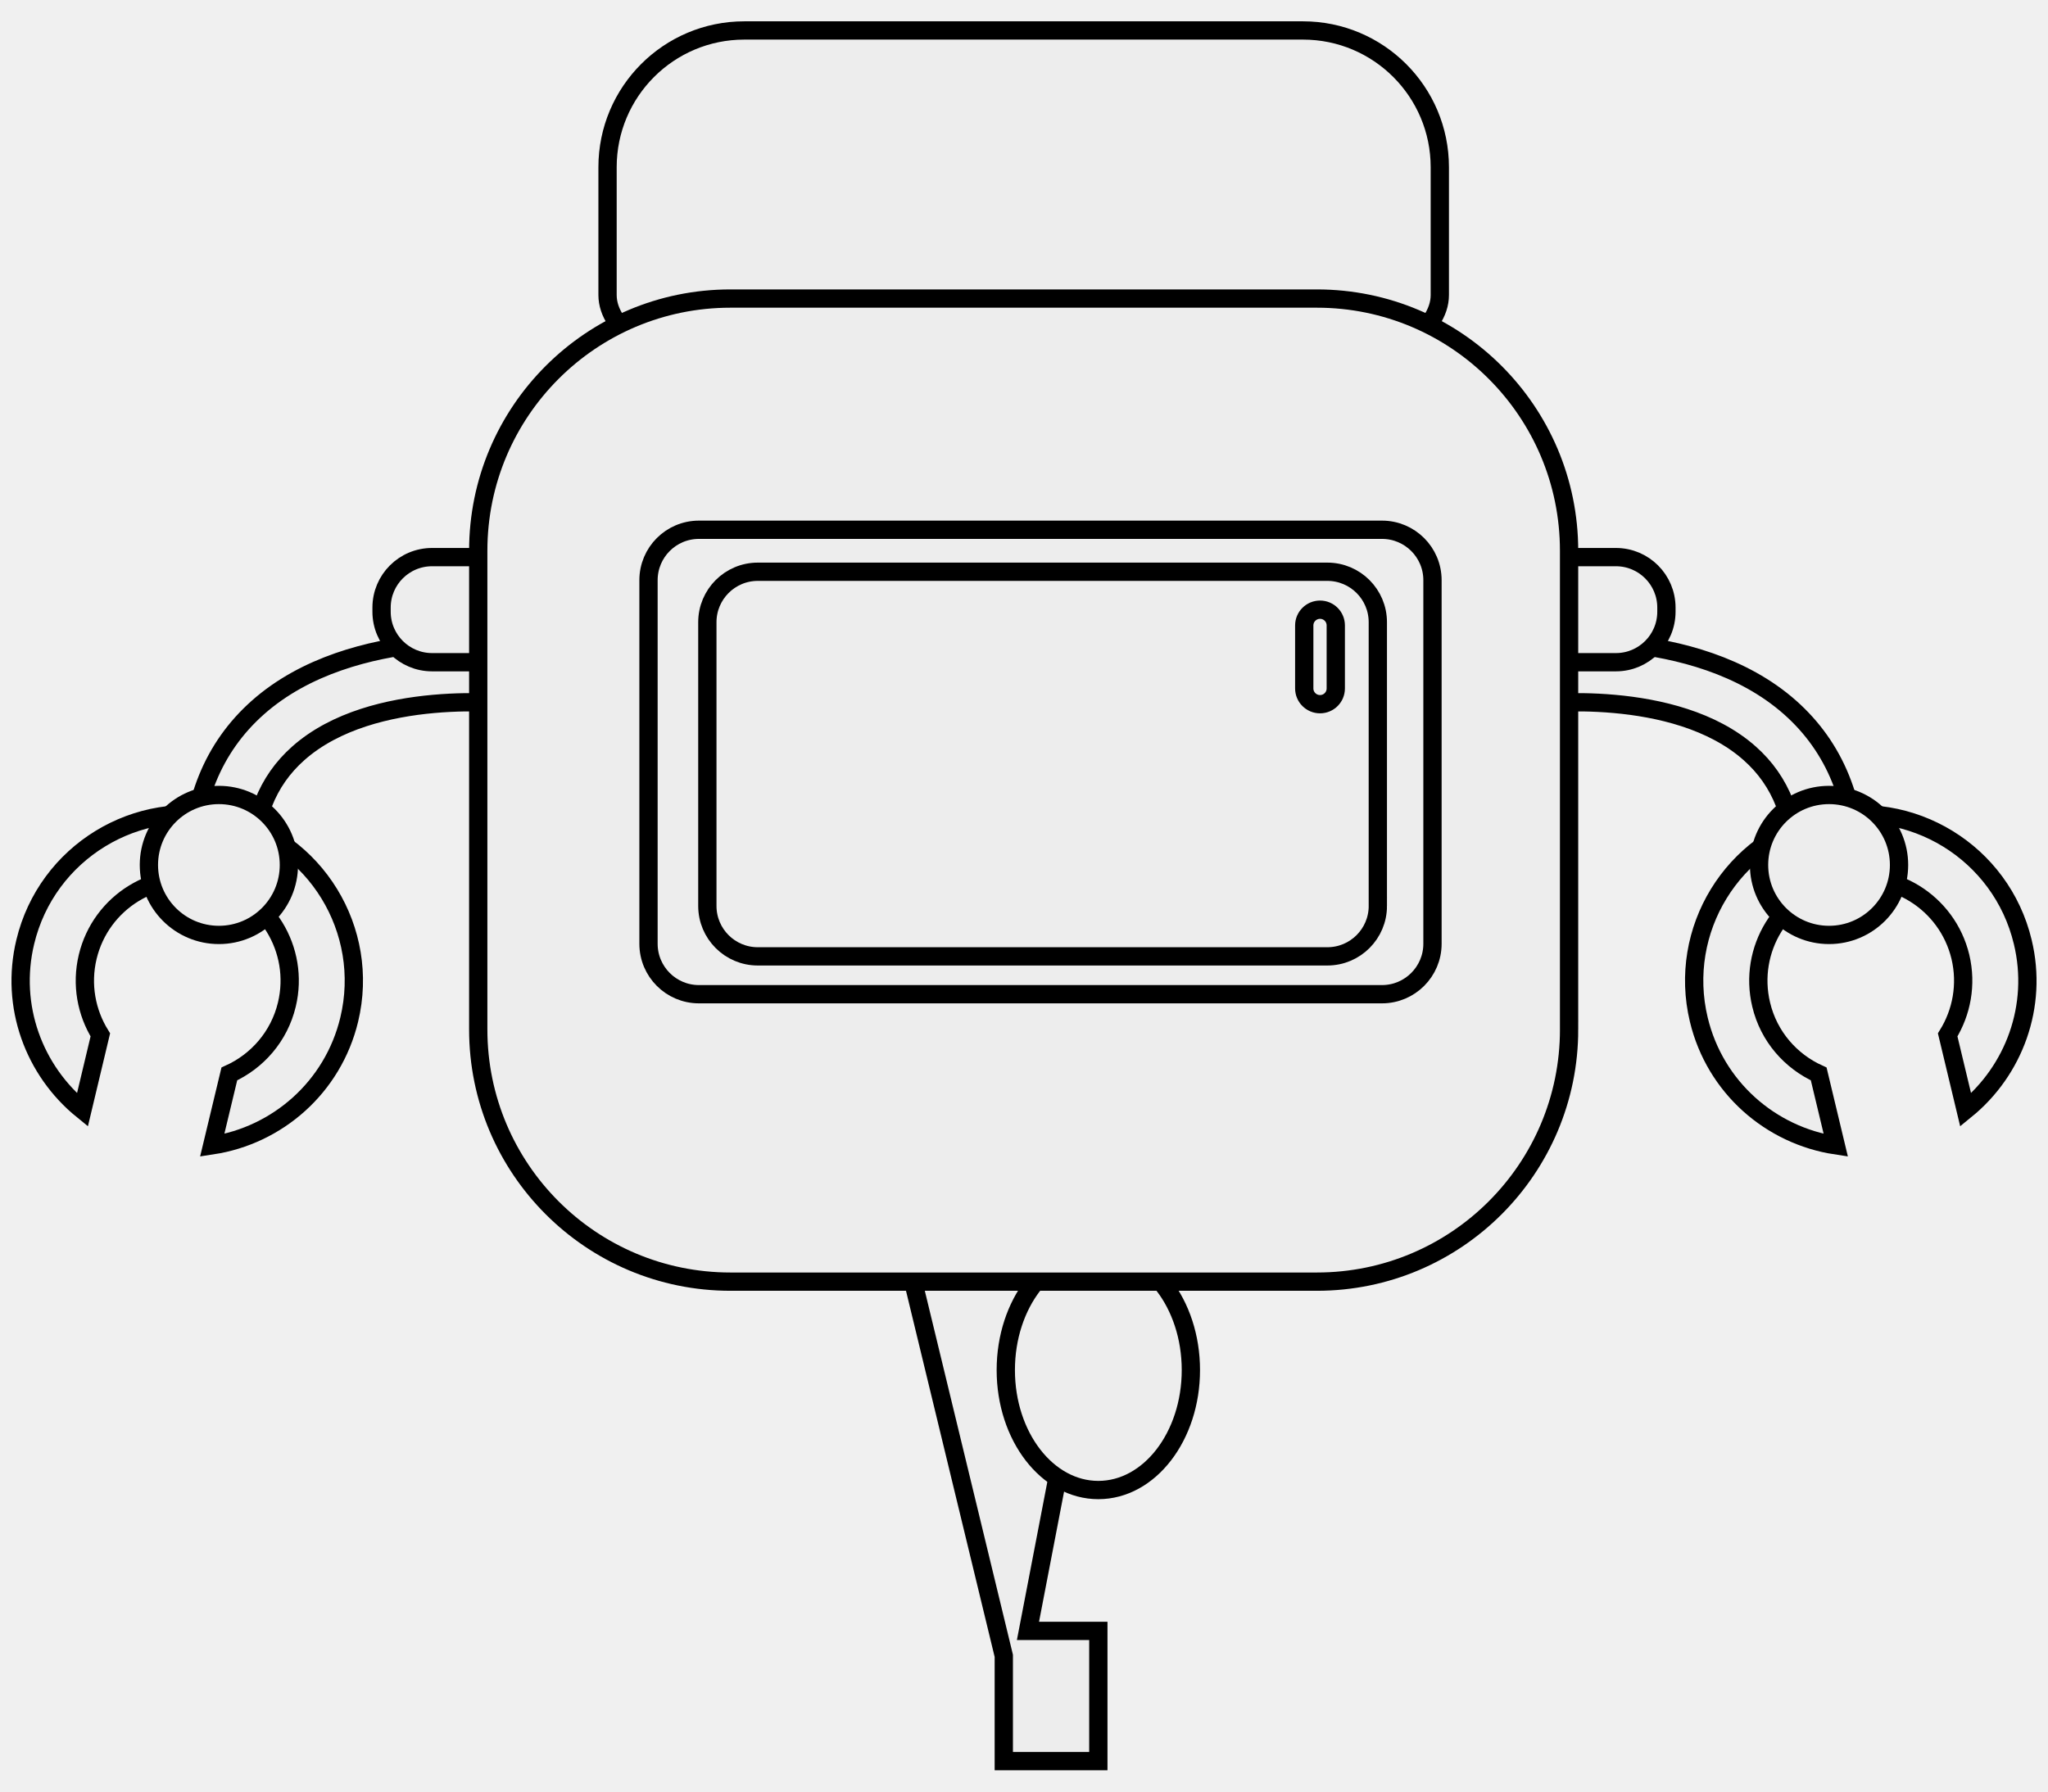
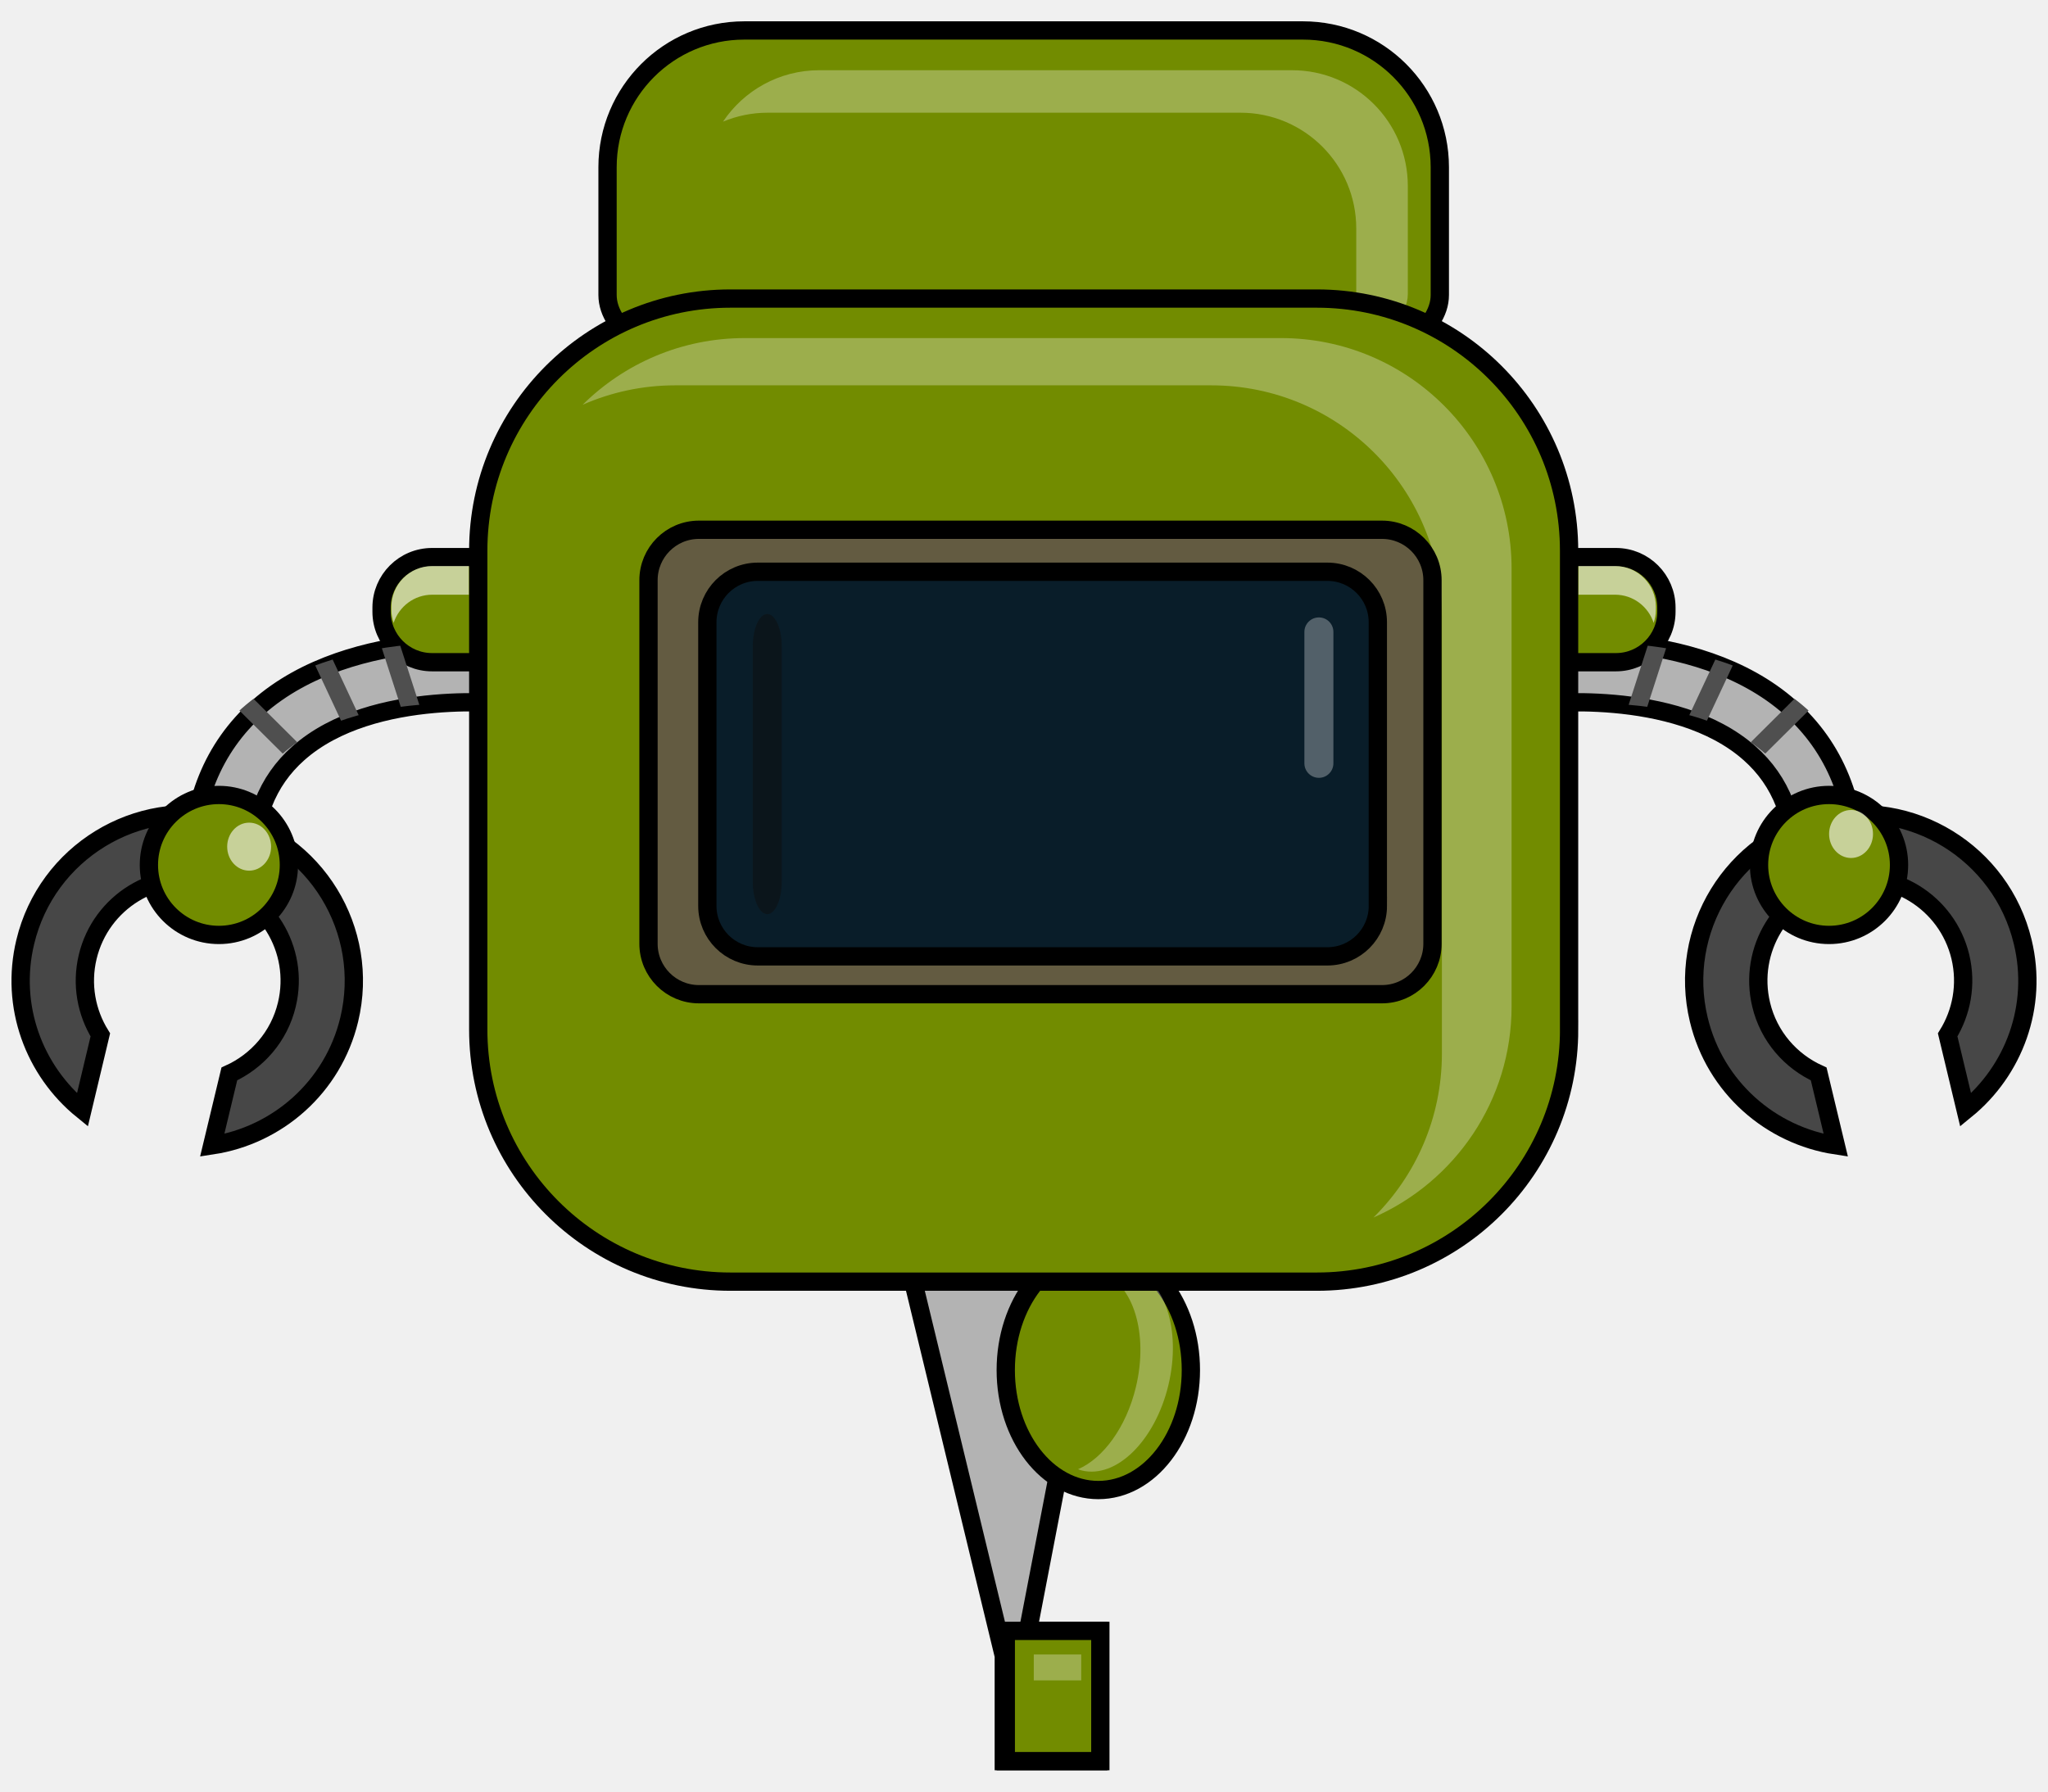
- <svg xmlns="http://www.w3.org/2000/svg" version="1.1" id="robot4_x5F_back" x="0px" y="0px" width="112px" height="98px" viewBox="0 0 112 98" enable-background="new 0 0 112 98" xml:space="preserve">
+ <svg xmlns="http://www.w3.org/2000/svg" xmlns:xlink="http://www.w3.org/1999/xlink" version="1.1" id="robot4_x5F_back" x="0px" y="0px" width="112px" height="98px" viewBox="0 0 112 98" enable-background="new 0 0 112 98" xml:space="preserve">
  <g>
    <g>
-       <path fill="#EDEDED" stroke="#000000" stroke-miterlimit="10" d="M81.624,36.489c-0.559,2.998-0.092,5.596,1.047,5.807    c1.135,0.214,2.506-2.044,3.061-5.039c0.561-2.996,0.09-5.597-1.045-5.809S82.181,33.493,81.624,36.489z" />
+       <path fill="#EDEDED" stroke="#000000" stroke-miterlimit="10" d="M81.624,36.489c-0.56,2.998-0.092,5.596,1.047,5.807    c1.136,0.214,2.506-2.044,3.062-5.039c0.561-2.996,0.09-5.597-1.045-5.809C83.552,31.236,82.182,33.493,81.624,36.489z" />
      <g>
-         <path fill="#EDEDED" stroke="#000000" stroke-miterlimit="10" d="M100.876,49.008c-0.281,0.215-0.639,0.336-1.02,0.33     c-0.922-0.008-1.662-0.763-1.654-1.688c0.025-2.813-0.797-4.921-2.518-6.445c-4.082-3.624-11.719-2.686-11.793-2.677     c-0.918,0.119-1.756-0.526-1.873-1.442c-0.119-0.913,0.527-1.754,1.443-1.871c0.373-0.049,9.23-1.132,14.439,3.489     c2.451,2.176,3.676,5.196,3.643,8.979C101.542,48.226,101.28,48.704,100.876,49.008z" />
+         <path fill="#B3B3B3" stroke="#000000" stroke-miterlimit="10" d="M100.876,49.008c-0.28,0.215-0.64,0.336-1.021,0.33     c-0.922-0.008-1.662-0.763-1.653-1.688c0.024-2.813-0.798-4.921-2.519-6.445c-4.082-3.624-11.719-2.686-11.793-2.677     c-0.918,0.119-1.756-0.526-1.873-1.442c-0.119-0.913,0.527-1.754,1.443-1.871c0.373-0.049,9.23-1.132,14.439,3.489     c2.451,2.176,3.676,5.196,3.643,8.979C101.542,48.226,101.279,48.704,100.876,49.008z" />
      </g>
-       <path fill="#EDEDED" stroke="#000000" stroke-miterlimit="10" d="M100.396,62.65l-0.936-3.906    c-1.523-0.688-2.73-2.043-3.146-3.793c-0.721-3.008,1.131-6.031,4.139-6.754c3.014-0.722,6.033,1.135,6.756,4.141    c0.361,1.521,0.066,3.041-0.695,4.27l0.984,4.107c2.637-2.145,3.971-5.672,3.121-9.193c-1.172-4.895-6.092-7.907-10.98-6.735    c-4.896,1.174-7.91,6.095-6.736,10.985C93.792,59.484,96.839,62.109,100.396,62.65z" />
-       <circle fill="#EDEDED" stroke="#000000" stroke-miterlimit="10" cx="100.026" cy="47.313" r="3.828" />
+       <path fill="#474747" stroke="#000000" stroke-miterlimit="10" d="M100.396,62.65l-0.937-3.906    c-1.522-0.688-2.729-2.043-3.146-3.793c-0.722-3.008,1.131-6.031,4.139-6.754c3.014-0.722,6.033,1.135,6.756,4.141    c0.361,1.521,0.066,3.041-0.695,4.27l0.984,4.107c2.637-2.145,3.971-5.672,3.121-9.193c-1.172-4.895-6.092-7.906-10.98-6.734    c-4.896,1.174-7.91,6.095-6.736,10.984C93.792,59.484,96.839,62.109,100.396,62.65z" />
+       <circle fill="#728C00" stroke="#000000" stroke-miterlimit="10" cx="100.025" cy="47.313" r="3.828" />
    </g>
-     <path fill="#EDEDED" stroke="#000000" stroke-miterlimit="10" d="M80.671,33.462c0,1.522,1.232,2.761,2.76,2.761h4.941   c1.521,0,2.76-1.235,2.76-2.761v-0.229c0-1.522-1.236-2.759-2.76-2.759h-4.941c-1.523,0-2.76,1.233-2.76,2.759V33.462z" />
+     <path fill="#728C00" stroke="#000000" stroke-miterlimit="10" d="M80.671,33.462c0,1.522,1.231,2.761,2.761,2.761h4.94   c1.521,0,2.76-1.235,2.76-2.761v-0.229c0-1.522-1.235-2.759-2.76-2.759h-4.94c-1.523,0-2.761,1.233-2.761,2.759V33.462z" />
    <g>
      <path fill="#EDEDED" stroke="#000000" stroke-miterlimit="10" d="M30.375,36.489c0.557,2.998,0.088,5.596-1.051,5.807    c-1.133,0.214-2.504-2.044-3.063-5.039c-0.557-2.996-0.088-5.597,1.047-5.809C28.447,31.236,29.818,33.493,30.375,36.489z" />
      <g>
-         <path fill="#EDEDED" stroke="#000000" stroke-miterlimit="10" d="M11.121,49.008c0.283,0.215,0.639,0.336,1.02,0.33     c0.924-0.008,1.664-0.763,1.656-1.688c-0.025-2.813,0.797-4.921,2.518-6.445c4.082-3.624,11.719-2.686,11.793-2.677     c0.918,0.119,1.756-0.526,1.873-1.442c0.119-0.913-0.525-1.754-1.441-1.871c-0.375-0.049-9.234-1.132-14.441,3.489     c-2.451,2.176-3.676,5.196-3.645,8.979C10.455,48.226,10.719,48.704,11.121,49.008z" />
+         <path fill="#B3B3B3" stroke="#000000" stroke-miterlimit="10" d="M11.121,49.008c0.283,0.215,0.639,0.336,1.02,0.33     c0.924-0.008,1.664-0.763,1.656-1.688c-0.025-2.813,0.797-4.921,2.518-6.445c4.082-3.624,11.719-2.686,11.793-2.677     c0.918,0.119,1.756-0.526,1.873-1.442c0.119-0.913-0.525-1.754-1.441-1.871c-0.375-0.049-9.234-1.132-14.441,3.489     c-2.451,2.176-3.676,5.196-3.645,8.979C10.455,48.226,10.719,48.704,11.121,49.008z" />
      </g>
-       <path fill="#EDEDED" stroke="#000000" stroke-miterlimit="10" d="M11.604,62.65l0.938-3.906c1.521-0.688,2.727-2.043,3.145-3.793    c0.723-3.008-1.131-6.031-4.139-6.754c-3.012-0.722-6.031,1.135-6.752,4.141c-0.363,1.521-0.07,3.041,0.691,4.27l-0.98,4.107    c-2.639-2.145-3.973-5.672-3.125-9.193c1.174-4.895,6.094-7.907,10.98-6.735c4.896,1.174,7.91,6.095,6.736,10.985    C18.205,59.484,15.16,62.109,11.604,62.65z" />
-       <circle fill="#EDEDED" stroke="#000000" stroke-miterlimit="10" cx="11.971" cy="47.313" r="3.828" />
+       <path fill="#474747" stroke="#000000" stroke-miterlimit="10" d="M11.604,62.65l0.938-3.906c1.521-0.688,2.727-2.043,3.145-3.793    c0.723-3.008-1.131-6.031-4.139-6.754c-3.012-0.722-6.031,1.135-6.752,4.141c-0.363,1.521-0.07,3.041,0.691,4.27l-0.98,4.107    c-2.639-2.145-3.973-5.672-3.125-9.193c1.174-4.895,6.094-7.906,10.98-6.734c4.896,1.174,7.91,6.095,6.736,10.984    C18.205,59.484,15.16,62.109,11.604,62.65z" />
+       <circle fill="#728C00" stroke="#000000" stroke-miterlimit="10" cx="11.971" cy="47.313" r="3.828" />
    </g>
-     <path fill="#EDEDED" stroke="#000000" stroke-miterlimit="10" d="M31.326,33.462c0,1.522-1.232,2.761-2.758,2.761h-4.939   c-1.523,0-2.762-1.235-2.762-2.761v-0.229c0-1.522,1.234-2.759,2.762-2.759h4.939c1.523,0,2.758,1.233,2.758,2.759V33.462z" />
-     <path fill="#EDEDED" stroke="#000000" stroke-miterlimit="10" d="M71.257,1.666H40.705c-4.135,0-7.48,3.352-7.48,7.481v6.988   c0,3.858,10.188,6.987,22.758,6.987c12.569,0,22.757-3.129,22.757-6.987V9.147C78.739,5.016,75.39,1.666,71.257,1.666z" />
-     <polygon fill="#EDEDED" stroke="#000000" stroke-miterlimit="10" points="54.895,90.574 54.895,96.334 60.065,96.334    60.065,89.209 56.217,89.209 60.065,69.209 49.723,69.209  " />
-     <ellipse fill="#EDEDED" stroke="#000000" stroke-miterlimit="10" cx="60.065" cy="74.942" rx="5.061" ry="6.563" />
-     <path fill="#EDEDED" stroke="#000000" stroke-miterlimit="10" d="M85.81,56.311c0,7.619-6.176,13.795-13.793,13.795H39.947   c-7.617,0-13.793-6.176-13.793-13.795V30.124c0-7.615,6.176-13.793,13.793-13.793h32.069c7.617,0,13.793,6.178,13.793,13.793   V56.311z" />
-     <path fill="#EDEDED" stroke="#000000" stroke-miterlimit="10" d="M78.339,51.623c0,1.523-1.236,2.76-2.76,2.76H38.223   c-1.523,0-2.758-1.234-2.758-2.76V31.737c0-1.521,1.232-2.759,2.758-2.759h37.356c1.521,0,2.76,1.233,2.76,2.759V51.623z" />
-     <path fill="#EDEDED" stroke="#000000" stroke-miterlimit="10" d="M75.351,49.555c0,1.521-1.236,2.758-2.76,2.758H41.441   c-1.52,0-2.758-1.232-2.758-2.758v-15.52c0-1.521,1.234-2.76,2.758-2.76h31.149c1.521,0,2.76,1.233,2.76,2.76V49.555z" />
-     <path fill="#EDEDED" stroke="#000000" stroke-miterlimit="10" d="M73.05,37.657c0,0.479-0.385,0.862-0.861,0.862l0,0   c-0.477,0-0.863-0.386-0.863-0.862V34.21c0-0.477,0.391-0.86,0.863-0.86l0,0c0.479,0,0.861,0.387,0.861,0.86V37.657z" />
+     <path fill="#728C00" stroke="#000000" stroke-miterlimit="10" d="M31.326,33.462c0,1.522-1.232,2.761-2.758,2.761h-4.939   c-1.523,0-2.762-1.235-2.762-2.761v-0.229c0-1.522,1.234-2.759,2.762-2.759h4.939c1.523,0,2.758,1.233,2.758,2.759V33.462z" />
+     <path fill="#728C00" stroke="#000000" stroke-miterlimit="10" d="M71.257,1.666H40.705c-4.135,0-7.48,3.352-7.48,7.481v6.988   c0,3.858,10.188,6.987,22.758,6.987c12.569,0,22.757-3.129,22.757-6.987V9.147C78.738,5.016,75.391,1.666,71.257,1.666z" />
+     <path opacity="0.3" fill="#FFFFFF" enable-background="new    " d="M70.657,3.841H44.803c-2.197,0-4.129,1.118-5.264,2.814   c0.752-0.314,1.577-0.49,2.444-0.49h25.854c3.497,0,6.332,2.835,6.333,6.331v5.913c0,0.29-0.071,0.574-0.203,0.854   c1.911-0.918,3.023-2.008,3.023-3.178v-5.913C76.989,6.677,74.154,3.841,70.657,3.841z" />
+     <polygon fill="#B3B3B3" stroke="#000000" stroke-miterlimit="10" points="54.895,90.574 54.895,96.334 60.064,96.334    60.064,89.209 56.217,89.209 60.064,69.209 49.723,69.209  " />
+     <ellipse fill="#728C00" stroke="#000000" stroke-miterlimit="10" cx="60.064" cy="74.942" rx="5.062" ry="6.563" />
+     <path opacity="0.3" fill="#FFFFFF" enable-background="new    " d="M63.895,75.775c0.729-3.033-0.207-5.866-2.092-6.325   c-0.518-0.126-1.053-0.056-1.57,0.169c1.744,0.611,2.588,3.337,1.886,6.257c-0.53,2.202-1.792,3.898-3.164,4.491   c0.067,0.024,0.135,0.052,0.205,0.068C61.045,80.896,63.164,78.811,63.895,75.775z" />
+     <path fill="#728C00" stroke="#000000" stroke-miterlimit="10" d="M85.811,56.311c0,7.619-6.177,13.795-13.793,13.795H39.947   c-7.617,0-13.793-6.176-13.793-13.795V30.124c0-7.615,6.176-13.793,13.793-13.793h32.069c7.617,0,13.793,6.178,13.793,13.793   v26.187H85.811z" />
+     <path opacity="0.3" fill="#FFFFFF" enable-background="new    " d="M70.054,18.493H40.729c-3.458,0-6.588,1.394-8.867,3.648   c1.549-0.68,3.258-1.063,5.057-1.063h29.324c6.966,0,12.611,5.649,12.611,12.612v23.944c0,3.508-1.433,6.68-3.744,8.965   c4.446-1.95,7.555-6.385,7.555-11.551V31.104C82.665,24.142,77.019,18.493,70.054,18.493z" />
+     <path fill="#635B41" stroke="#000000" stroke-miterlimit="10" d="M78.339,51.623c0,1.523-1.235,2.76-2.76,2.76H38.223   c-1.523,0-2.758-1.234-2.758-2.76V31.737c0-1.521,1.232-2.759,2.758-2.759h37.356c1.521,0,2.76,1.233,2.76,2.759V51.623z" />
+     <path fill="#091D29" stroke="#000000" stroke-miterlimit="10" d="M75.352,49.555c0,1.521-1.236,2.758-2.761,2.758h-31.15   c-1.52,0-2.758-1.231-2.758-2.758v-15.52c0-1.521,1.234-2.76,2.758-2.76H72.59c1.521,0,2.76,1.233,2.76,2.76v15.52H75.352z" />
  </g>
+   <ellipse opacity="0.6" fill="#FFFFFF" enable-background="new    " cx="261.625" cy="46.312" rx="1.201" ry="1.313" />
+   <ellipse opacity="0.6" fill="#FFFFFF" enable-background="new    " cx="101.229" cy="45.619" rx="1.201" ry="1.313" />
+   <ellipse opacity="0.6" fill="#FFFFFF" enable-background="new    " cx="13.625" cy="46.312" rx="1.201" ry="1.313" />
+   <rect x="55.004" y="89.209" fill="#728C00" stroke="#000000" stroke-miterlimit="10" width="5.171" height="7.125" />
+   <rect x="56.535" y="90.5" opacity="0.3" fill="#FFFFFF" enable-background="new    " width="2.594" height="1.417" />
+   <path opacity="0.3" fill="#FFFFFF" enable-background="new    " d="M72.92,41.754c0,0.438-0.355,0.793-0.793,0.793l0,0  c-0.438,0-0.793-0.355-0.793-0.793v-7.188c0-0.438,0.355-0.793,0.793-0.793l0,0c0.438,0,0.793,0.354,0.793,0.793V41.754z" />
+   <path opacity="0.6" fill="#FFFFFF" enable-background="new    " d="M88.323,30.962h-2.001v1.568h2.001  c0.99,0,1.819,0.65,2.112,1.542c0.071-0.219,0.12-0.449,0.12-0.692v-0.186C90.556,31.963,89.556,30.962,88.323,30.962z" />
+   <path opacity="0.6" fill="#FFFFFF" enable-background="new    " d="M23.638,30.962h2.001v1.568h-2.001  c-0.99,0-1.819,0.65-2.112,1.542c-0.071-0.219-0.12-0.449-0.12-0.692v-0.186C21.405,31.963,22.405,30.962,23.638,30.962z" />
+   <g>
+     <g>
+       <defs>
+         <path id="SVGID_1_" d="M101.731,48.993c-0.284,0.211-0.636,0.334-1.018,0.331c-0.922-0.006-1.661-0.756-1.648-1.675     c0.023-2.799-0.797-4.896-2.512-6.414c-4.075-3.597-11.699-2.651-11.775-2.641c-0.914,0.119-1.75-0.526-1.869-1.437     c-0.115-0.908,0.53-1.744,1.443-1.863c0.373-0.047,9.222-1.138,14.415,3.447c2.445,2.161,3.671,5.167,3.633,8.925     C102.395,48.213,102.134,48.692,101.731,48.993z" />
+       </defs>
+       <clipPath id="SVGID_2_">
+         <use xlink:href="#SVGID_1_" overflow="visible" />
+       </clipPath>
+       <line clip-path="url(#SVGID_2_)" fill="none" stroke="#4F4F4F" stroke-miterlimit="10" x1="88.788" y1="41.049" x2="91.5" y2="32.639" />
+     </g>
+     <g>
+       <defs>
+         <path id="SVGID_3_" d="M101.731,48.993c-0.284,0.211-0.636,0.334-1.018,0.331c-0.922-0.006-1.661-0.756-1.648-1.675     c0.023-2.799-0.797-4.896-2.512-6.414c-4.075-3.597-11.699-2.651-11.775-2.641c-0.914,0.119-1.75-0.526-1.869-1.437     c-0.115-0.908,0.53-1.744,1.443-1.863c0.373-0.047,9.222-1.138,14.415,3.447c2.445,2.161,3.671,5.167,3.633,8.925     C102.395,48.213,102.134,48.692,101.731,48.993z" />
+       </defs>
+       <clipPath id="SVGID_4_">
+         <use xlink:href="#SVGID_3_" overflow="visible" />
+       </clipPath>
+       <line clip-path="url(#SVGID_4_)" fill="none" stroke="#4F4F4F" stroke-miterlimit="10" x1="91.588" y1="42.003" x2="95.365" y2="33.926" />
+     </g>
+     <g>
+       <defs>
+         <path id="SVGID_5_" d="M101.731,48.993c-0.284,0.211-0.636,0.334-1.018,0.331c-0.922-0.006-1.661-0.756-1.648-1.675     c0.023-2.799-0.797-4.896-2.512-6.414c-4.075-3.597-11.699-2.651-11.775-2.641c-0.914,0.119-1.75-0.526-1.869-1.437     c-0.115-0.908,0.53-1.744,1.443-1.863c0.373-0.047,9.222-1.138,14.415,3.447c2.445,2.161,3.671,5.167,3.633,8.925     C102.395,48.213,102.134,48.692,101.731,48.993z" />
+       </defs>
+       <clipPath id="SVGID_6_">
+         <use xlink:href="#SVGID_5_" overflow="visible" />
+       </clipPath>
+       <line clip-path="url(#SVGID_6_)" fill="none" stroke="#4F4F4F" stroke-miterlimit="10" x1="94.32" y1="42.721" x2="100.032" y2="37.044" />
+     </g>
+   </g>
+   <g>
+     <g>
+       <defs>
+         <path id="SVGID_7_" d="M9.599,47.667c-0.038-3.757,1.188-6.764,3.633-8.925c5.193-4.585,14.042-3.495,14.415-3.447     c0.913,0.119,1.559,0.955,1.443,1.863c-0.119,0.911-0.955,1.555-1.869,1.437c-0.076-0.011-7.7-0.956-11.775,2.641     c-1.715,1.519-2.535,3.615-2.512,6.414c0.013,0.919-0.727,1.669-1.648,1.675c-0.382,0.003-0.733-0.12-1.018-0.331     C9.865,48.692,9.604,48.213,9.599,47.667z" />
+       </defs>
+       <clipPath id="SVGID_8_">
+         <use xlink:href="#SVGID_7_" overflow="visible" />
+       </clipPath>
+       <line clip-path="url(#SVGID_8_)" fill="none" stroke="#4F4F4F" stroke-miterlimit="10" x1="20.499" y1="32.639" x2="23.211" y2="41.049" />
+     </g>
+     <g>
+       <defs>
+         <path id="SVGID_9_" d="M9.599,47.667c-0.038-3.757,1.188-6.764,3.633-8.925c5.193-4.585,14.042-3.495,14.415-3.447     c0.913,0.119,1.559,0.955,1.443,1.863c-0.119,0.911-0.955,1.555-1.869,1.437c-0.076-0.011-7.7-0.956-11.775,2.641     c-1.715,1.519-2.535,3.615-2.512,6.414c0.013,0.919-0.727,1.669-1.648,1.675c-0.382,0.003-0.733-0.12-1.018-0.331     C9.865,48.692,9.604,48.213,9.599,47.667z" />
+       </defs>
+       <clipPath id="SVGID_10_">
+         <use xlink:href="#SVGID_9_" overflow="visible" />
+       </clipPath>
+       <line clip-path="url(#SVGID_10_)" fill="none" stroke="#4F4F4F" stroke-miterlimit="10" x1="16.634" y1="33.926" x2="20.411" y2="42.003" />
+     </g>
+     <g>
+       <defs>
+         <path id="SVGID_11_" d="M9.599,47.667c-0.038-3.757,1.188-6.764,3.633-8.925c5.193-4.585,14.042-3.495,14.415-3.447     c0.913,0.119,1.559,0.955,1.443,1.863c-0.119,0.911-0.955,1.555-1.869,1.437c-0.076-0.011-7.7-0.956-11.775,2.641     c-1.715,1.519-2.535,3.615-2.512,6.414c0.013,0.919-0.727,1.669-1.648,1.675c-0.382,0.003-0.733-0.12-1.018-0.331     C9.865,48.692,9.604,48.213,9.599,47.667z" />
+       </defs>
+       <clipPath id="SVGID_12_">
+         <use xlink:href="#SVGID_11_" overflow="visible" />
+       </clipPath>
+       <line clip-path="url(#SVGID_12_)" fill="none" stroke="#4F4F4F" stroke-miterlimit="10" x1="11.967" y1="37.044" x2="17.679" y2="42.721" />
+     </g>
+   </g>
+   <path opacity="0.5" fill="#0D0D0D" enable-background="new    " d="M42.753,48.226c0,0.98-0.355,1.778-0.793,1.778l0,0  c-0.438,0-0.793-0.797-0.793-1.778V35.361c0-0.982,0.355-1.777,0.793-1.777l0,0c0.438,0,0.793,0.795,0.793,1.777V48.226z" />
</svg>
